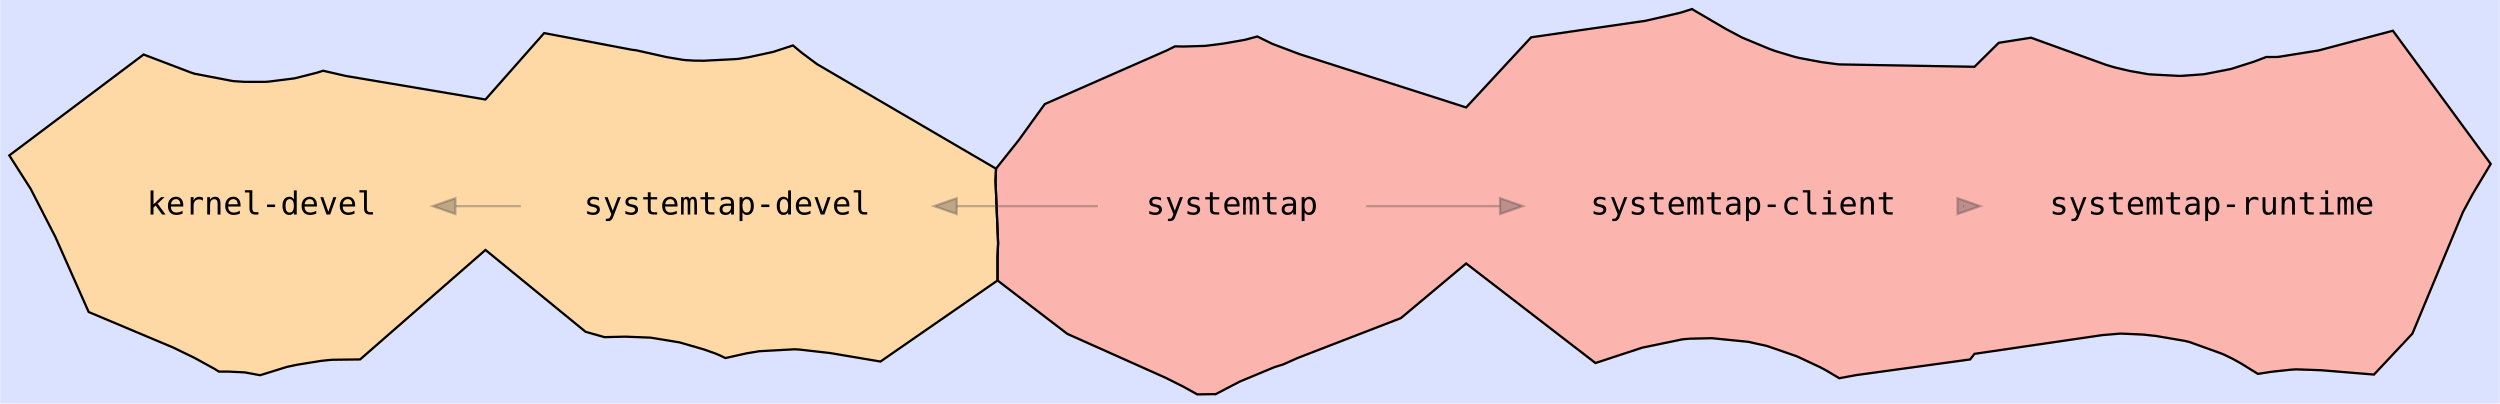
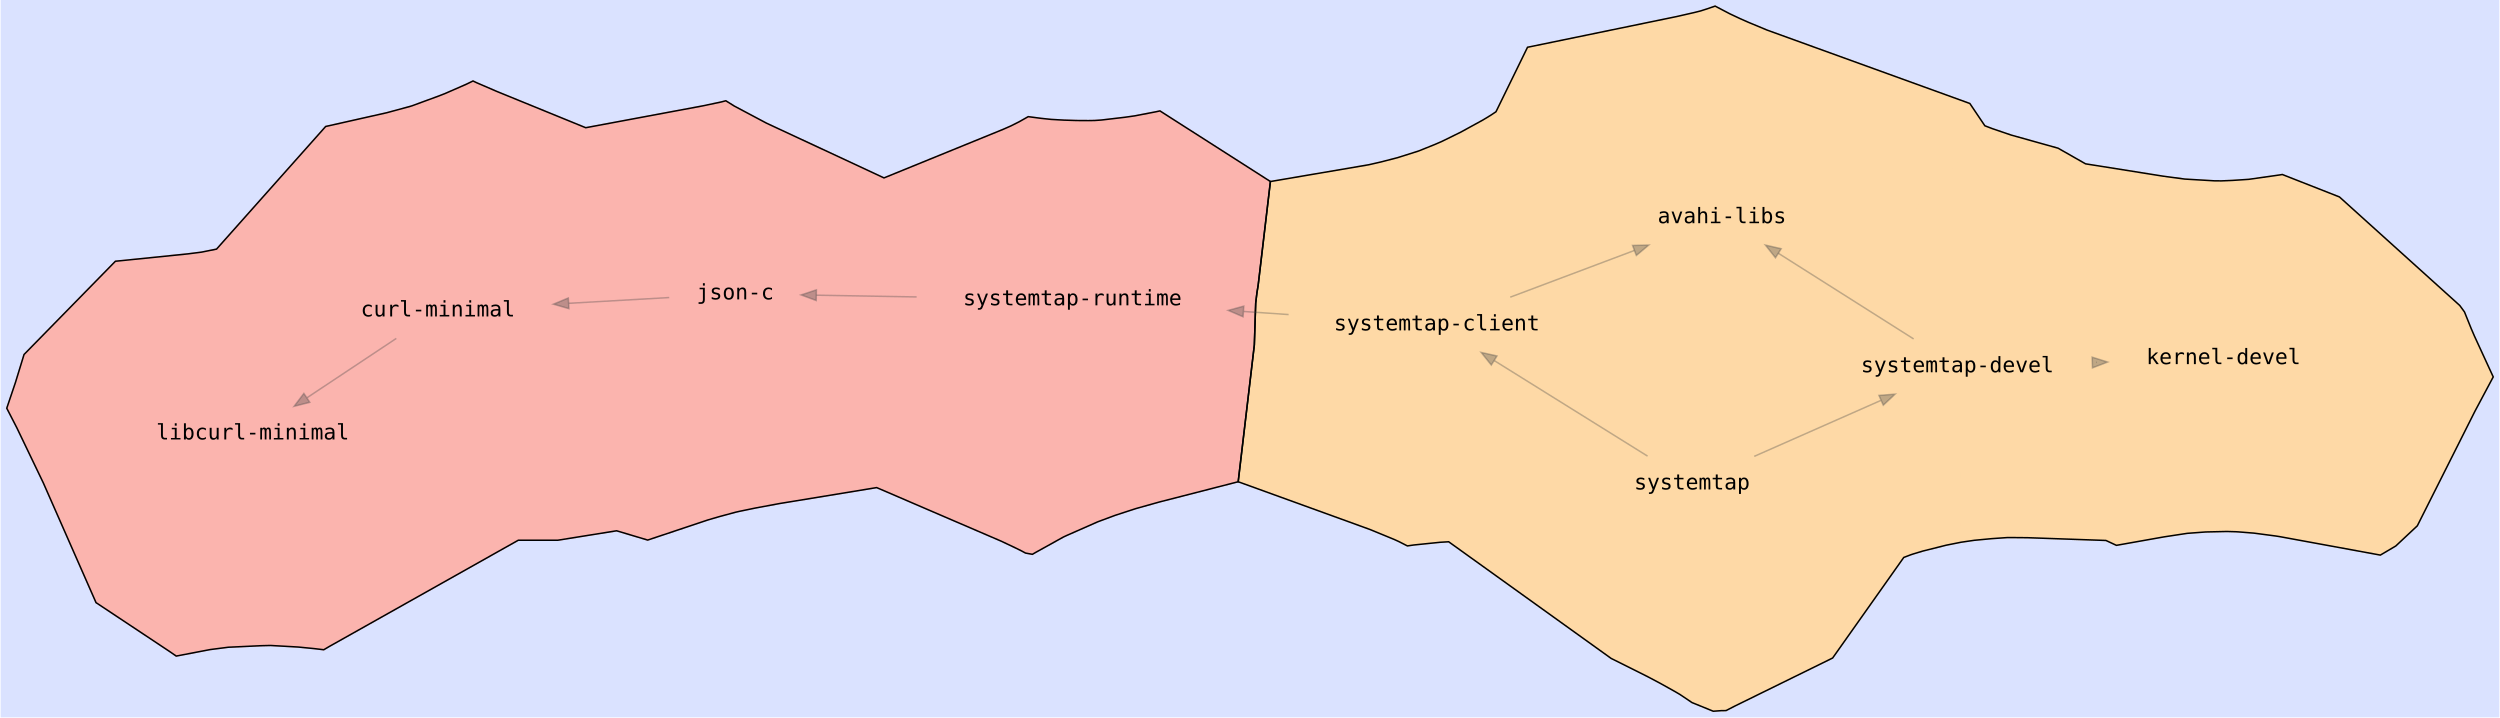
- <svg xmlns="http://www.w3.org/2000/svg" width="1103pt" height="178pt" viewBox="0.00 0.00 1103.28 178.08">
-   <g id="graph0" class="graph" transform="scale(1 1) rotate(0) translate(39.9214 108.9843)">
-     <polygon fill="#dae2ff" stroke="transparent" points="-39.921,69.094 -39.921,-108.984 1063.361,-108.984 1063.361,69.094 -39.921,69.094" />
-     <polygon fill="#fbb4ae" stroke="#fbb4ae" points="1051.408,-23.368 1047.062,-15.295 1024.803,38.268 1007.843,56.346 984.554,54.429 973.642,54.048 973.396,54.051 971.236,54.181 962.684,55.101 956.608,56.046 948.844,51.253 945.481,49.402 941.842,47.635 940.363,47.01 926.88,42.145 925.748,41.809 924.401,41.495 911.704,39.317 905.843,38.686 896.024,38.254 887.923,38.928 831.505,47.196 829.575,49.671 779.24,56.589 771.838,57.957 765.768,54.361 763.474,53.147 753.04,48.26 739.867,43.712 731.709,41.902 715.607,40.289 705.938,40.507 702.657,40.781 684.788,44.486 664.212,51.252 607.116,7.306 578.339,31.417 532.744,49.028 526.364,51.875 522.543,53.053 507.173,59.454 496.491,65.03 496.442,65.024 495.789,64.982 488.442,65.094 482.254,61.661 474.493,57.772 431.051,38.362 400.282,14.812 400.282,4.35 400.529,-1.678 399.389,-29.075 399.614,-34.523 409.747,-47.257 421.137,-63.049 475.04,-86.736 478.603,-88.518 482.389,-88.445 491.964,-88.726 499.802,-89.712 509.499,-91.402 514.948,-92.878 521.677,-89.582 533.634,-85.071 607.116,-61.555 607.116,-43.46 683.743,-23.037 686.294,-19.588 686.294,-19.588 683.743,-23.037 607.116,-43.46 607.116,-61.555 635.815,-92.512 686.348,-99.814 700.96,-103.182 702.308,-103.55 706.857,-104.984 707.338,-104.65 721.839,-96.158 729.041,-92.354 741.178,-87.319 743.729,-86.407 751.96,-83.932 754.125,-83.404 763.977,-81.555 771.658,-80.55 831.505,-79.502 842.209,-90.08 856.468,-92.333 889.466,-80.402 893.255,-79.268 899.986,-77.666 908.427,-76.179 922.121,-75.456 922.274,-75.457 932.255,-76.165 933.219,-76.292 944.763,-78.54 954.896,-81.769 960.287,-83.82 964.586,-83.824 965.78,-83.888 983.411,-86.714 1016.186,-95.415 1059.361,-36.618 1051.408,-23.368 1051.408,-23.368" />
-     <polygon fill="#fed9a6" stroke="#fed9a6" points="-26.494,-25.621 -15.565,-4.342 -.882,28.734 36.599,44.496 45.901,49.018 54.609,53.807 56.602,55.027 60.915,55.042 67.906,55.384 68.159,55.408 74.772,56.636 86.704,52.94 91.32,51.971 101.463,50.342 105.296,49.916 107.014,49.81 118.924,49.662 174.252,1.339 218.456,37.482 226.802,39.832 235.932,39.614 247.107,40.046 259.951,42.153 270.569,45.224 275.476,46.947 277.484,47.777 280.167,49.059 289.452,46.988 295.143,46.041 310.718,45.19 312.848,45.312 326.396,46.849 348.604,50.602 400.282,14.812 400.282,4.35 400.529,-1.678 399.389,-29.075 399.614,-34.523 320.605,-80.664 313.884,-85.68 309.976,-88.925 301.23,-86.067 290.369,-83.717 286.063,-83.024 285.098,-82.921 270.871,-82.187 266.857,-82.2 262.702,-82.441 261.19,-82.611 254.29,-83.77 240.573,-86.838 239.667,-86.916 238.759,-87.042 200.154,-94.373 174.252,-65.063 112.474,-75.482 102.595,-77.764 102.465,-77.715 99.789,-76.87 89.999,-74.396 78.513,-72.951 76.877,-72.849 67.939,-72.858 62.854,-73.184 45.871,-76.439 44.485,-76.876 23.36,-84.92 -35.921,-40.382 -26.494,-25.621 -26.494,-25.621" />
-     <polyline fill="none" stroke="#000000" points="721.839,-96.158 729.041,-92.354 741.178,-87.319 743.729,-86.407 751.96,-83.932 754.125,-83.404 763.977,-81.555 771.658,-80.55 831.505,-79.502 842.209,-90.08 856.468,-92.333 889.466,-80.402 893.255,-79.268 899.986,-77.666 908.427,-76.179 922.121,-75.456 922.274,-75.457 932.255,-76.165 933.219,-76.292 944.763,-78.54 954.896,-81.769 960.287,-83.82 964.586,-83.824 965.78,-83.888 983.411,-86.714 1016.186,-95.415 1059.361,-36.618 1051.408,-23.368 1047.062,-15.295 1024.803,38.268 1007.843,56.346 984.554,54.429 973.642,54.048 973.396,54.051 971.236,54.181 962.684,55.101 956.608,56.046 948.844,51.253 945.481,49.402 941.842,47.635 940.363,47.01 926.88,42.145 925.748,41.809 924.401,41.495 911.704,39.317 905.843,38.686 896.024,38.254 887.923,38.928 831.505,47.196 829.575,49.671 779.24,56.589 771.838,57.957 765.768,54.361 763.474,53.147 753.04,48.26 739.867,43.712 731.709,41.902 715.607,40.289 705.938,40.507 702.657,40.781 684.788,44.486 664.212,51.252 607.116,7.306 578.339,31.417 532.744,49.028 526.364,51.875 522.543,53.053 507.173,59.454 496.491,65.03 496.442,65.024 495.789,64.982 488.442,65.094 482.254,61.661 474.493,57.772 431.051,38.362 400.282,14.812 400.282,4.35 400.529,-1.678 399.389,-29.075 399.614,-34.523 409.747,-47.257 421.137,-63.049 475.04,-86.736 478.603,-88.518 482.389,-88.445 491.964,-88.726 499.802,-89.712 509.499,-91.402 514.948,-92.878 521.677,-89.582 533.634,-85.071 607.116,-61.555 635.815,-92.512 686.348,-99.814 700.96,-103.182 702.308,-103.55 706.857,-104.984 707.338,-104.65 721.839,-96.158 " />
-     <polyline fill="none" stroke="#000000" points="266.857,-82.2 262.702,-82.441 261.19,-82.611 254.29,-83.77 240.573,-86.838 239.667,-86.916 238.759,-87.042 200.154,-94.373 174.252,-65.063 112.474,-75.482 102.595,-77.764 102.465,-77.715 99.789,-76.87 89.999,-74.396 78.513,-72.951 76.877,-72.849 67.939,-72.858 62.854,-73.184 45.871,-76.439 44.485,-76.876 23.36,-84.92 -35.921,-40.382 -26.494,-25.621 -15.565,-4.342 -.882,28.734 36.599,44.496 45.901,49.018 54.609,53.807 56.602,55.027 60.915,55.042 67.906,55.384 68.159,55.408 74.772,56.636 86.704,52.94 91.32,51.971 101.463,50.342 105.296,49.916 107.014,49.81 118.924,49.662 174.252,1.339 218.456,37.482 226.802,39.832 235.932,39.614 247.107,40.046 259.951,42.153 270.569,45.224 275.476,46.947 277.484,47.777 280.167,49.059 289.452,46.988 295.143,46.041 310.718,45.19 312.848,45.312 326.396,46.849 348.604,50.602 400.282,14.812 400.282,4.35 400.529,-1.678 399.389,-29.075 399.614,-34.523 320.605,-80.664 313.884,-85.68 309.976,-88.925 301.23,-86.067 290.369,-83.717 286.063,-83.024 285.098,-82.921 270.871,-82.187 266.857,-82.2 " />
+ <svg xmlns="http://www.w3.org/2000/svg" width="1638pt" height="470pt" viewBox="0.00 0.00 1637.59 470.13">
+   <g id="graph0" class="graph" transform="scale(1 1) rotate(0) translate(74.1847 335.0977)">
+     <polygon fill="#dae2ff" stroke="transparent" points="-74.185,135.03 -74.185,-335.098 1563.401,-335.098 1563.401,135.03 -74.185,135.03" />
+     <polygon fill="#fbb4ae" stroke="#fbb4ae" points="668.981,-259.148 682.829,-261.807 685.601,-262.407 757.988,-216.123 749.943,-148.048 749.146,-143.162 748.346,-136.475 747.453,-108.972 736.865,-19.369 685.511,-6.18 669.78,-1.772 656.195,2.658 644.776,6.904 624.691,15.754 622.337,16.843 604.02,27.012 601.996,28.182 597.495,27.373 594.814,25.928 591.398,24.237 581.727,19.658 581.201,19.421 499.926,-15.54 436.337,-5.096 420.62,-2.177 410.068,.008 415.597,-141.26 410.296,-138.178 410.296,-138.178 415.597,-141.26 410.068,.008 407.46,.603 396.68,3.52 389.337,5.662 349.866,18.847 329.497,12.767 290.882,18.966 265.031,18.972 141.295,88.535 137.579,90.727 131.192,89.97 120.8,88.953 102.644,87.925 102.742,80.605 113.119,-50.599 116.303,-50.599 116.944,-50.793 116.944,-50.793 116.303,-50.599 113.119,-50.599 102.742,80.605 102.271,25.505 95.871,-47.227 99.731,-50.792 101.525,-50.792 102.093,-50.968 106.656,-50.968 109.175,-106.412 108.951,-125.366 103.563,-131.41 152.893,-131.41 152.893,-131.41 103.563,-131.41 108.951,-125.366 109.175,-106.412 106.656,-50.968 102.093,-50.968 101.525,-50.792 99.731,-50.792 95.871,-47.227 90.812,-45.749 86.187,-47.067 82.014,-50.853 85.109,-53.611 85.109,-53.611 82.014,-50.853 86.187,-47.067 90.812,-45.749 95.871,-47.227 102.271,25.505 102.742,80.605 102.644,87.925 96.488,88.085 74.97,89.09 63.099,90.622 40.861,94.877 36.446,91.816 -11.673,59.858 -46.194,-18.54 -63.579,-54.732 -70.185,-67.554 -64.528,-84.311 -58.854,-102.778 1.018,-163.877 48.435,-168.702 57.226,-169.816 57.718,-169.903 67.309,-171.835 138.813,-252.199 178.864,-261.21 195.062,-265.621 213.031,-272.217 217.035,-273.781 231.1,-279.939 235.388,-282.017 237.819,-280.855 238.558,-210.183 236.337,-131.213 231.682,-131.213 231.682,-131.213 236.337,-131.213 238.558,-210.183 237.819,-280.855 250.749,-275.274 309.258,-251.392 385.818,-265.683 398.009,-268.257 401.075,-269.053 406.573,-265.615 427.733,-254.376 504.734,-218.502 582.879,-250.356 587.773,-252.502 593.223,-255.232 599.26,-258.643 607.582,-257.552 614.22,-256.848 622.682,-256.369 630.931,-256.108 638.763,-256.055 642.776,-256.128 642.142,-195.252 638.376,-138.798 637.515,-138.535 637.47,-138.463 633.959,-135.461 628.531,-133.858 628.531,-133.858 633.959,-135.461 637.47,-138.463 637.515,-138.535 638.376,-138.798 642.142,-195.252 642.776,-256.128 647.12,-256.422 662.615,-258.242 668.981,-259.148 668.981,-259.148" />
+     <polygon fill="#fed9a6" stroke="#fed9a6" points="1559.401,-88.074 1547.375,-65.512 1509.642,9.513 1495.533,22.729 1485.422,28.694 1419.574,16.617 1416.889,16.193 1402.601,14.307 1392.326,13.482 1390.658,13.391 1384.828,13.224 1370.953,13.543 1359.022,14.433 1358.509,14.498 1343.672,16.755 1312.437,22.307 1305.58,19.111 1254.233,17.304 1242.406,17.195 1240.837,17.221 1230.748,17.916 1219.245,19.008 1210.676,20.266 1210.807,-49.287 1213.998,-91.806 1207.91,-89.944 1203.253,-91.309 1199.041,-95.184 1202.021,-97.712 1202.021,-97.712 1199.041,-95.184 1203.253,-91.309 1207.91,-89.944 1213.998,-91.806 1210.807,-49.287 1210.676,20.266 1200.888,22.212 1185.581,26.053 1179.364,27.933 1177.699,28.48 1173.069,30.243 1126.454,96.152 1062.009,127.817 1056.611,130.602 1053.412,130.65 1048.224,131.03 1034.899,125.602 1034.321,125.381 1026.328,120.002 1023.26,118.205 1013.166,112.577 1005.381,108.458 981.289,96.411 874.813,19.961 869.102,20.316 852.021,22.07 847.75,22.681 842.727,20.119 841.875,19.706 839.629,18.673 838.929,18.368 823.432,11.99 823.253,11.921 736.865,-19.369 747.453,-108.972 748.346,-136.475 749.146,-143.162 749.943,-148.048 757.988,-216.123 822.489,-227.128 830.234,-228.902 841.272,-231.752 854.761,-236.018 855.322,-236.211 865.745,-240.411 870.171,-242.323 882.732,-248.485 897.267,-256.462 902.294,-259.509 905.821,-261.854 926.492,-304.12 1024.305,-324.263 1035.976,-326.934 1039.877,-327.914 1039.936,-327.932 1044.042,-329.246 1049.436,-331.098 1059.093,-326.043 1065.62,-322.977 1067.429,-192.783 1062.934,-192.783 1061.082,-190.48 1057.126,-188.198 1057.126,-188.198 1061.082,-190.48 1062.934,-192.783 1067.429,-192.783 1065.62,-322.977 1071.296,-320.462 1083.548,-315.362 1082.351,-267.428 1082.351,-267.428 1083.548,-315.362 1216.378,-267.275 1226.217,-252.667 1223.116,-248.211 1217.57,-240.55 1215.874,-238.3 1215.507,-237.833 1188.051,-205.62 1185.701,-203.14 1175.695,-193.656 1174.356,-192.53 1121.481,-192.53 1083.511,-186.186 1078.139,-190.263 1077.29,-140.825 1078.934,-104.679 1065.07,-105.222 1064.709,-105.211 1053.548,-105.266 1050.064,-105.043 1049.97,-105.041 1045.866,-105.062 1043.716,-57.155 1038.975,-21.686 1043.32,-17.601 1039.888,-14.649 1034.744,-13.144 1034.744,-13.144 1039.888,-14.649 1043.32,-17.601 1038.975,-21.686 1043.716,-57.155 1045.866,-105.062 1049.97,-105.041 1050.064,-105.043 1053.548,-105.266 1064.709,-105.211 1065.07,-105.222 1078.934,-104.679 1077.29,-140.825 1078.139,-190.263 1083.511,-186.186 1121.481,-192.53 1174.356,-192.53 1175.695,-193.656 1185.701,-203.14 1188.051,-205.62 1215.507,-237.833 1215.874,-238.3 1217.57,-240.55 1223.116,-248.211 1226.217,-252.667 1231.086,-250.805 1243.499,-246.569 1274.186,-237.986 1292.222,-227.72 1343.087,-219.631 1357.248,-217.732 1376.271,-216.611 1376.938,-216.588 1381.187,-216.551 1388.389,-216.849 1399.22,-217.569 1399.583,-199.967 1399.04,-140.396 1395.226,-100.23 1391.807,-100.23 1390.846,-101.36 1385.707,-104.418 1379.617,-104.418 1374.345,-101.231 1373.576,-100.313 1368.536,-100.313 1368.4,-100.272 1364.758,-100.272 1364.758,-100.272 1368.4,-100.272 1368.536,-100.313 1373.576,-100.313 1374.345,-101.231 1379.617,-104.418 1385.707,-104.418 1390.846,-101.36 1391.807,-100.23 1390.679,-98.879 1385.44,-95.737 1385.44,-95.737 1390.679,-98.879 1391.807,-100.23 1395.226,-100.23 1399.04,-140.396 1399.583,-199.967 1399.22,-217.569 1419.259,-220.413 1420.814,-220.673 1421.153,-220.738 1458.621,-206.014 1537.458,-134.891 1540.562,-130.649 1544.943,-119.789 1547.089,-114.818 1559.401,-88.074 1559.401,-88.074" />
+     <polyline fill="none" stroke="#000000" points="195.062,-265.621 178.864,-261.21 138.813,-252.199 67.309,-171.835 57.718,-169.903 57.226,-169.816 48.435,-168.702 1.018,-163.877 -58.854,-102.778 -64.528,-84.311 -70.185,-67.554 -63.579,-54.732 -46.194,-18.54 -11.673,59.858 36.446,91.816 40.861,94.877 63.099,90.622 74.97,89.09 96.488,88.085 102.644,87.925 120.8,88.953 131.192,89.97 137.579,90.727 141.295,88.535 265.031,18.972 290.882,18.966 329.497,12.767 349.866,18.847 389.337,5.662 396.68,3.52 407.46,.603 410.068,.008 420.62,-2.177 436.337,-5.096 499.926,-15.54 581.201,19.421 581.727,19.658 591.398,24.237 594.814,25.928 597.495,27.373 601.996,28.182 604.02,27.012 622.337,16.843 624.691,15.754 644.776,6.904 656.195,2.658 669.78,-1.772 685.511,-6.18 736.865,-19.369 747.453,-108.972 748.346,-136.475 749.146,-143.162 749.943,-148.048 757.988,-216.123 685.601,-262.407 682.829,-261.807 668.981,-259.148 662.615,-258.242 647.12,-256.422 642.776,-256.128 638.763,-256.055 630.931,-256.108 622.682,-256.369 614.22,-256.848 607.582,-257.552 599.26,-258.643 593.223,-255.232 587.773,-252.502 582.879,-250.356 504.734,-218.502 427.733,-254.376 406.573,-265.615 401.075,-269.053 398.009,-268.257 385.818,-265.683 309.258,-251.392 250.749,-275.274 237.819,-280.855 235.388,-282.017 231.1,-279.939 217.035,-273.781 213.031,-272.217 195.062,-265.621 " />
+     <polyline fill="none" stroke="#000000" points="855.322,-236.211 854.761,-236.018 841.272,-231.752 830.234,-228.902 822.489,-227.128 757.988,-216.123 749.943,-148.048 749.146,-143.162 748.346,-136.475 747.453,-108.972 736.865,-19.369 823.253,11.921 823.432,11.99 838.929,18.368 839.629,18.673 841.875,19.706 842.727,20.119 847.75,22.681 852.021,22.07 869.102,20.316 874.813,19.961 981.289,96.411 1005.381,108.458 1013.166,112.577 1023.26,118.205 1026.328,120.002 1034.321,125.381 1034.899,125.602 1048.224,131.03 1053.412,130.65 1056.611,130.602 1062.009,127.817 1126.454,96.152 1173.069,30.243 1177.699,28.48 1179.364,27.933 1185.581,26.053 1200.888,22.212 1210.676,20.266 1219.245,19.008 1230.748,17.916 1240.837,17.221 1242.406,17.195 1254.233,17.304 1305.58,19.111 1312.437,22.307 1343.672,16.755 1358.509,14.498 1359.022,14.433 1370.953,13.543 1384.828,13.224 1390.658,13.391 1392.326,13.482 1402.601,14.307 1416.889,16.193 1419.574,16.617 1485.422,28.694 1495.533,22.729 1509.642,9.513 1547.375,-65.512 1559.401,-88.074 1547.089,-114.818 1544.943,-119.789 1540.562,-130.649 1537.458,-134.891 1458.621,-206.014 1421.153,-220.738 1420.814,-220.673 1419.259,-220.413 1399.22,-217.569 1388.389,-216.849 1381.187,-216.551 1376.938,-216.588 1376.271,-216.611 1357.248,-217.732 1343.087,-219.631 1292.222,-227.72 1274.186,-237.986 1243.499,-246.569 1231.086,-250.805 1226.217,-252.667 1216.378,-267.275 1083.548,-315.362 1071.296,-320.462 1065.62,-322.977 1059.093,-326.043 1049.436,-331.098 1044.042,-329.246 1039.936,-327.932 1039.877,-327.914 1035.976,-326.934 1024.305,-324.263 926.492,-304.12 905.821,-261.854 902.294,-259.509 897.267,-256.462 882.732,-248.485 870.171,-242.323 865.745,-240.411 855.322,-236.211 " />
    <g id="edge1" class="edge">
-       <path fill="none" stroke="#444444" stroke-opacity="0.333" d="M826.444,-18C826.601,-18 826.759,-18 826.916,-18" />
-       <polygon fill="#444444" fill-opacity="0.333" stroke="#444444" stroke-opacity="0.333" points="824.013,-21.5 834.013,-18 824.013,-14.5 824.013,-21.5" />
+       <path fill="none" stroke="#444444" stroke-opacity="0.333" d="M185.123,-113.314C167.867,-101.849 145.364,-86.899 126.688,-74.49" />
+       <polygon fill="#444444" fill-opacity="0.333" stroke="#444444" stroke-opacity="0.333" points="128.405,-71.429 118.138,-68.81 124.531,-77.259 128.405,-71.429" />
    </g>
    <g id="edge2" class="edge">
-       <path fill="none" stroke="#444444" stroke-opacity="0.333" d="M189.87,-18C180.329,-18 170.652,-18 161.173,-18" />
-       <polygon fill="#444444" fill-opacity="0.333" stroke="#444444" stroke-opacity="0.333" points="160.981,-14.5 150.981,-18 160.981,-21.5 160.981,-14.5" />
+       <path fill="none" stroke="#444444" stroke-opacity="0.333" d="M363.99,-140.093C344.551,-138.98 320.894,-137.625 298.103,-136.32" />
+       <polygon fill="#444444" fill-opacity="0.333" stroke="#444444" stroke-opacity="0.333" points="298.243,-132.822 288.059,-135.745 297.842,-139.811 298.243,-132.822" />
    </g>
    <g id="edge3" class="edge">
-       <path fill="none" stroke="#444444" stroke-opacity="0.333" d="M563.009,-18C581.103,-18 601.589,-18 621.846,-18" />
-       <polygon fill="#444444" fill-opacity="0.333" stroke="#444444" stroke-opacity="0.333" points="622.081,-21.5 632.081,-18 622.081,-14.5 622.081,-21.5" />
+       <path fill="none" stroke="#444444" stroke-opacity="0.333" d="M915.161,-140.341C940.009,-149.688 970.497,-161.157 996.559,-170.96" />
+       <polygon fill="#444444" fill-opacity="0.333" stroke="#444444" stroke-opacity="0.333" points="995.35,-174.245 1005.942,-174.49 997.815,-167.693 995.35,-174.245" />
    </g>
    <g id="edge4" class="edge">
-       <path fill="none" stroke="#444444" stroke-opacity="0.333" d="M444.603,-18C425.459,-18 403.652,-18 382.336,-18" />
-       <polygon fill="#444444" fill-opacity="0.333" stroke="#444444" stroke-opacity="0.333" points="382.258,-14.5 372.258,-18 382.258,-21.5 382.258,-14.5" />
+       <path fill="none" stroke="#444444" stroke-opacity="0.333" d="M769.903,-128.939C760.222,-129.607 750.34,-130.288 740.521,-130.965" />
+       <polygon fill="#444444" fill-opacity="0.333" stroke="#444444" stroke-opacity="0.333" points="740.059,-127.489 730.324,-131.668 740.541,-134.472 740.059,-127.489" />
+     </g>
+     <g id="edge5" class="edge">
+       <path fill="none" stroke="#444444" stroke-opacity="0.333" d="M526.139,-140.493C503.412,-140.89 480.208,-141.295 460.402,-141.641" />
+       <polygon fill="#444444" fill-opacity="0.333" stroke="#444444" stroke-opacity="0.333" points="460.313,-138.142 450.376,-141.816 460.435,-145.141 460.313,-138.142" />
+     </g>
+     <g id="edge6" class="edge">
+       <path fill="none" stroke="#444444" stroke-opacity="0.333" d="M1179.539,-112.966C1154.531,-128.803 1118.091,-151.879 1090.889,-169.106" />
+       <polygon fill="#444444" fill-opacity="0.333" stroke="#444444" stroke-opacity="0.333" points="1088.983,-166.17 1082.408,-174.477 1092.728,-172.084 1088.983,-166.17" />
+     </g>
+     <g id="edge7" class="edge">
+       <path fill="none" stroke="#444444" stroke-opacity="0.333" d="M1299.231,-97.595C1299.386,-97.6 1299.541,-97.604 1299.696,-97.609" />
+       <polygon fill="#444444" fill-opacity="0.333" stroke="#444444" stroke-opacity="0.333" points="1296.542,-101.014 1306.644,-97.821 1296.755,-94.018 1296.542,-101.014" />
+     </g>
+     <g id="edge8" class="edge">
+       <path fill="none" stroke="#444444" stroke-opacity="0.333" d="M1005.165,-36.157C977.309,-53.518 935.166,-79.783 904.758,-98.734" />
+       <polygon fill="#444444" fill-opacity="0.333" stroke="#444444" stroke-opacity="0.333" points="902.756,-95.857 896.121,-104.116 906.459,-101.797 902.756,-95.857" />
+     </g>
+     <g id="edge9" class="edge">
+       <path fill="none" stroke="#444444" stroke-opacity="0.333" d="M1075.072,-36.01C1099.838,-46.95 1131.646,-61 1157.96,-72.624" />
+       <polygon fill="#444444" fill-opacity="0.333" stroke="#444444" stroke-opacity="0.333" points="1156.821,-75.947 1167.383,-76.786 1159.65,-69.544 1156.821,-75.947" />
    </g>
    <g id="node1" class="node">
-       <text text-anchor="middle" x="729.35" y="-14.3" font-family="monospace" font-size="14.00" fill="#000000">systemtap-client</text>
+       <text text-anchor="middle" x="212.36" y="-127.71" font-family="monospace" font-size="14.00" fill="#000000">curl-minimal</text>
    </g>
    <g id="node2" class="node">
-       <text text-anchor="middle" x="936.26" y="-14.3" font-family="monospace" font-size="14.00" fill="#000000">systemtap-runtime</text>
+       <text text-anchor="middle" x="90.992" y="-47.074" font-family="monospace" font-size="14.00" fill="#000000">libcurl-minimal</text>
    </g>
    <g id="node3" class="node">
-       <text text-anchor="middle" x="280.91" y="-14.3" font-family="monospace" font-size="14.00" fill="#000000">systemtap-devel</text>
+       <text text-anchor="middle" x="407.24" y="-138.87" font-family="monospace" font-size="14.00" fill="#000000">json-c</text>
    </g>
    <g id="node4" class="node">
-       <text text-anchor="middle" x="75.393" y="-14.3" font-family="monospace" font-size="14.00" fill="#000000">kernel-devel</text>
+       <text text-anchor="middle" x="867.04" y="-118.54" font-family="monospace" font-size="14.00" fill="#000000">systemtap-client</text>
    </g>
    <g id="node5" class="node">
-       <text text-anchor="middle" x="503.73" y="-14.3" font-family="monospace" font-size="14.00" fill="#000000">systemtap</text>
+       <text text-anchor="middle" x="1053.9" y="-188.83" font-family="monospace" font-size="14.00" fill="#000000">avahi-libs</text>
+     </g>
+     <g id="node6" class="node">
+       <text text-anchor="middle" x="628.22" y="-135.01" font-family="monospace" font-size="14.00" fill="#000000">systemtap-runtime</text>
+     </g>
+     <g id="node7" class="node">
+       <text text-anchor="middle" x="1208.2" y="-91.116" font-family="monospace" font-size="14.00" fill="#000000">systemtap-devel</text>
+     </g>
+     <g id="node8" class="node">
+       <text text-anchor="middle" x="1382.6" y="-96.44" font-family="monospace" font-size="14.00" fill="#000000">kernel-devel</text>
+     </g>
+     <g id="node9" class="node">
+       <text text-anchor="middle" x="1034.3" y="-14.3" font-family="monospace" font-size="14.00" fill="#000000">systemtap</text>
    </g>
  </g>
</svg>
